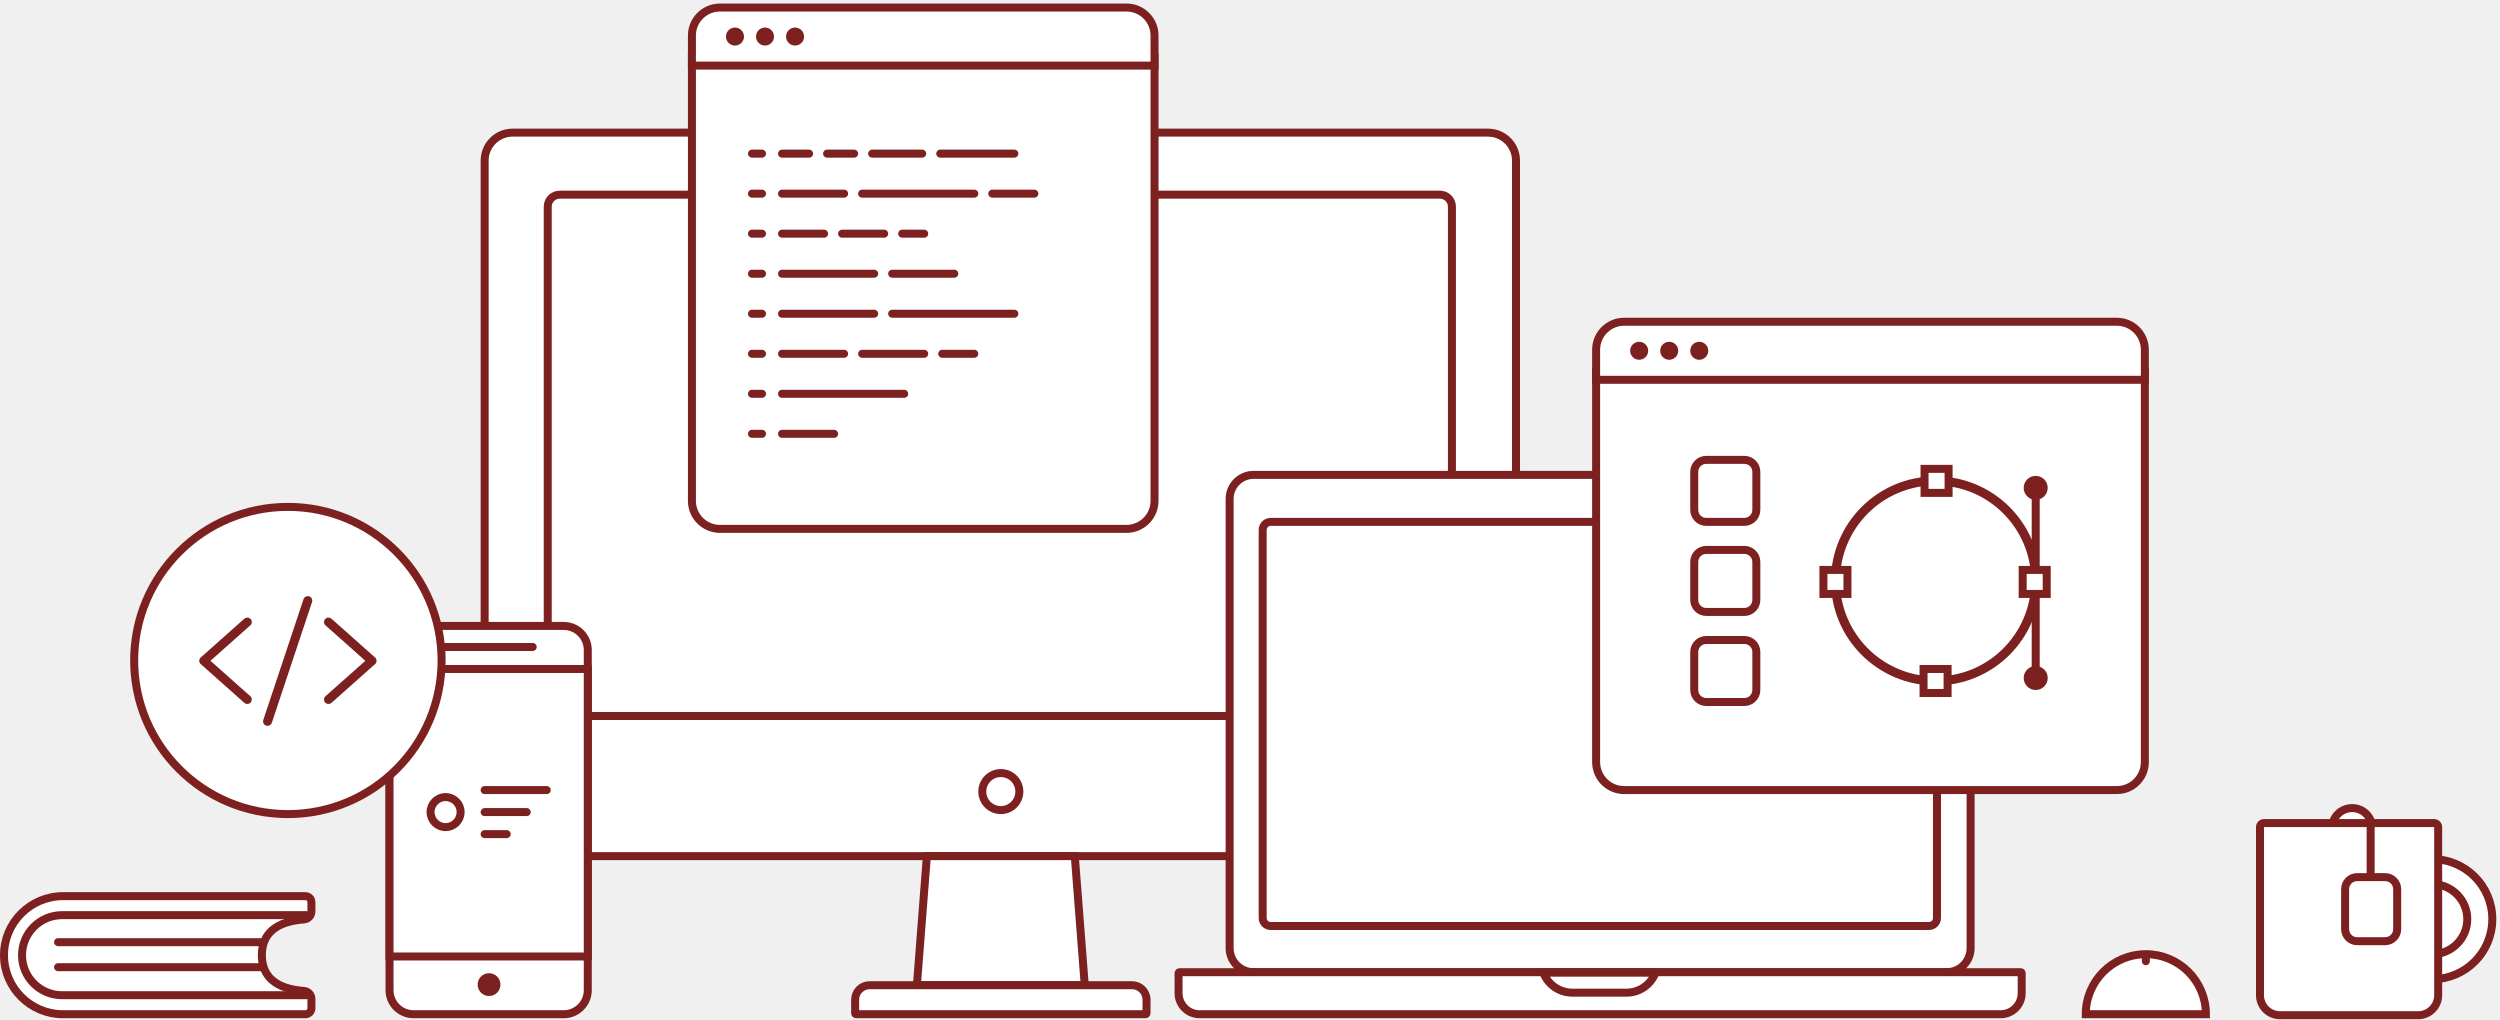
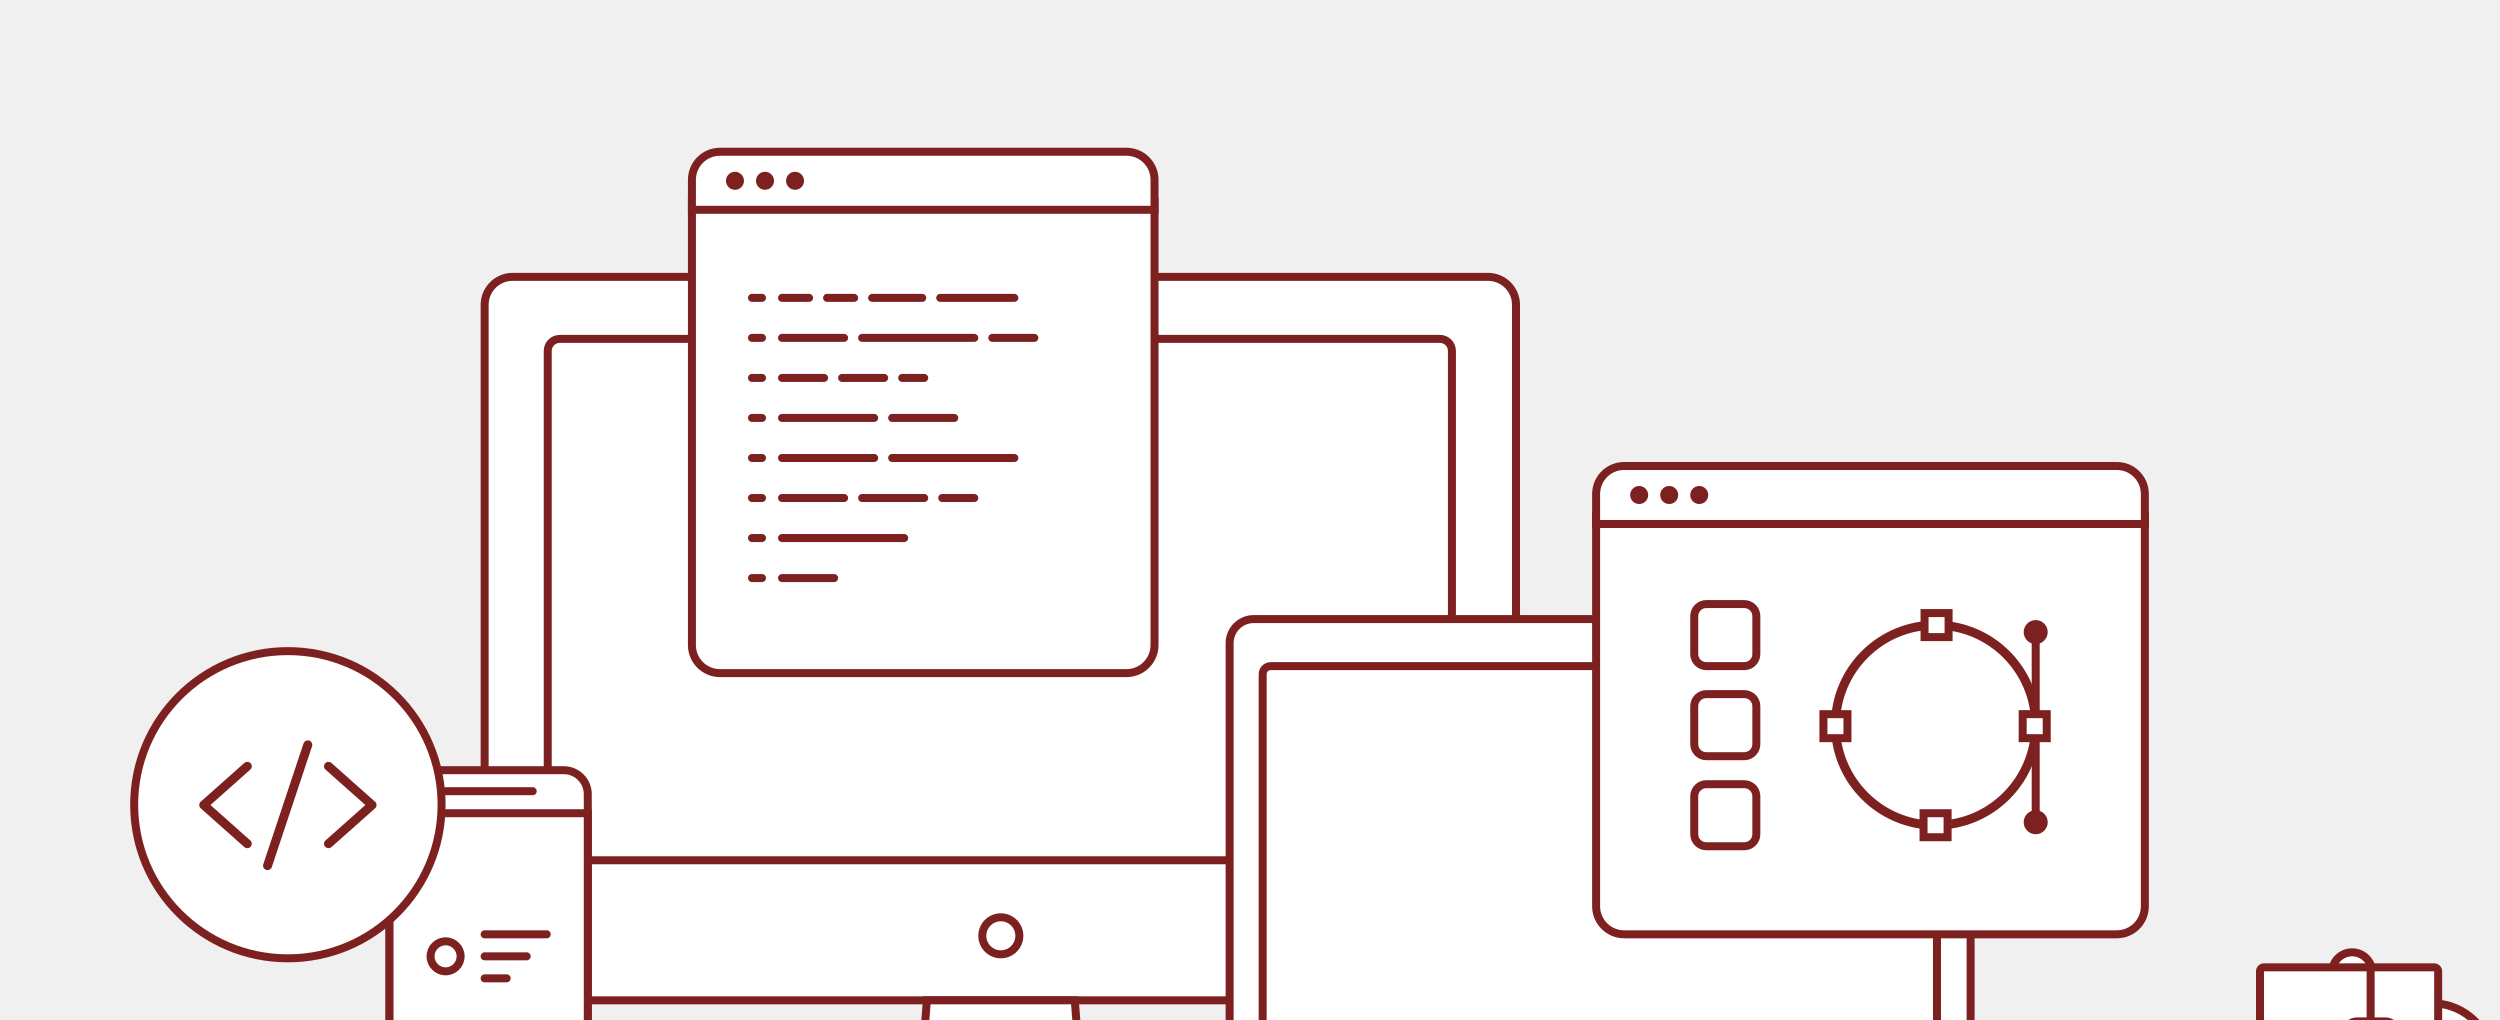
- <svg xmlns="http://www.w3.org/2000/svg" width="650px" height="265px" viewBox="0 0 650 265" version="1.1">
+ <svg xmlns="http://www.w3.org/2000/svg" width="650px" height="265px" viewBox="0 0 650 190" version="1.1">
  <g id="Website" stroke="none" stroke-width="1" fill="none" fill-rule="evenodd">
    <g id="Group-32" transform="translate(0, 3)">
      <path d="M126.008,38.765 C126.008,34.738 129.264,31.482 133.298,31.482 L386.872,31.482 C390.899,31.482 394.162,34.74 394.162,38.765 L394.162,212.307 C394.162,216.334 390.906,219.591 386.872,219.591 L133.298,219.591 C129.271,219.591 126.008,216.332 126.008,212.307 L126.008,38.765 Z" id="Case" stroke="#7D2020" stroke-width="2.081" fill="#FFFFFF" />
      <path d="M142.41,50.737 C142.41,49.012 143.813,47.613 145.536,47.613 L374.374,47.613 C376.103,47.613 377.5,49.004 377.5,50.737 L377.5,180.042 C377.5,181.766 376.097,183.166 374.374,183.166 L145.536,183.166 C143.807,183.166 142.41,181.774 142.41,180.042 L142.41,50.737 Z" id="Case" stroke="#7D2020" stroke-width="2.081" fill="#FFFFFF" />
      <path d="M240.99,219.591 L279.441,219.591 L282.037,253.154 L238.394,253.154 L240.99,219.591 Z" id="Case" stroke="#7D2020" stroke-width="2.081" fill="#FFFFFF" />
      <path d="M222.334,253.411 L222.334,256.927 C222.334,259.007 224.024,260.699 226.104,260.699 L294.326,260.699 C296.402,260.699 298.096,259.007 298.096,256.927 L298.096,253.411 C298.096,253.266 297.984,253.154 297.835,253.154 L222.596,253.154 C222.45,253.154 222.334,253.269 222.334,253.411 Z" id="Keyboard" stroke="#7D2020" stroke-width="2.081" fill="#FFFFFF" transform="translate(260.2153, 256.9265) scale(1, -1) translate(-260.2153, -256.9265) " />
      <ellipse id="Oval-6" stroke="#7D2020" stroke-width="2.081" cx="260.215" cy="202.809" rx="4.816" ry="4.813" />
      <rect id="Case" stroke="#7D2020" stroke-width="2.081" fill="#FFFFFF" x="101.275" y="159.75" width="51.547" height="100.949" rx="6.244" />
      <path d="M101.275,170.937 L152.822,170.937 L152.822,245.687 L101.275,245.687 L101.275,170.937 Z" id="Case" stroke="#7D2020" stroke-width="2.081" fill="#FFFFFF" />
      <rect id="Rectangle-11" fill="#7D2020" x="114.812" y="164.173" width="24.733" height="2.081" rx="1.041" />
      <rect id="Rectangle-11" fill="#7D2020" x="124.185" y="250.032" width="5.936" height="5.932" rx="2.966" />
      <ellipse id="Oval-6" stroke="#7D2020" stroke-width="2.081" fill="#FFFFFF" cx="115.854" cy="208.143" rx="3.905" ry="3.903" />
      <rect id="Rectangle-11" fill="#7D2020" x="124.966" y="201.378" width="18.224" height="2.081" rx="1.041" />
      <rect id="Rectangle-11" fill="#7D2020" x="124.966" y="207.102" width="13.017" height="2.081" rx="1.041" />
      <rect id="Rectangle-11" fill="#7D2020" x="124.966" y="212.826" width="7.81" height="2.081" rx="1.041" />
      <ellipse id="Oval-7" stroke="#7D2020" stroke-width="2.081" fill="#FFFFFF" cx="74.849" cy="168.726" rx="39.964" ry="39.937" />
      <rect id="Case" stroke="#7D2020" stroke-width="2.081" fill="#FFFFFF" x="319.705" y="120.463" width="192.654" height="129.309" rx="6.244" />
      <path d="M306.426,250.026 L306.426,255.235 C306.426,258.248 308.874,260.699 311.888,260.699 L520.176,260.699 C523.187,260.699 525.638,258.25 525.638,255.235 L525.638,250.026 C525.638,249.884 525.525,249.772 525.379,249.772 L306.685,249.772 C306.539,249.772 306.426,249.884 306.426,250.026 Z" id="Keyboard" stroke="#7D2020" stroke-width="2.081" fill="#FFFFFF" />
      <path d="M430.429,249.889 L401.27,249.888 C402.434,252.961 405.402,255.092 408.808,255.092 L422.891,255.092 C426.297,255.092 429.265,252.962 430.429,249.889 Z" id="Notch" stroke="#7D2020" stroke-width="2.081" fill="#FFFFFF" />
      <rect id="Screen" stroke="#7D2020" stroke-width="2.081" fill="#FFFFFF" x="328.295" y="132.691" width="175.32" height="105.073" rx="2.081" />
      <ellipse id="Oval-3" fill="#293347" cx="254.358" cy="49.954" rx="1.302" ry="1.301" />
      <path d="M179.899,11.968 L300.178,11.968 L300.178,127.228 C300.178,131.249 296.909,134.512 292.886,134.512 L187.191,134.512 C183.166,134.512 179.899,131.248 179.899,127.228 L179.899,11.968 Z" id="Case" stroke="#7D2020" stroke-width="2.081" fill="#FFFFFF" />
      <path d="M179.899,6.238 C179.899,2.22 183.169,-1.041 187.191,-1.041 L292.886,-1.041 C296.913,-1.041 300.178,2.216 300.178,6.238 L300.178,14.05 L179.899,14.05 L179.899,6.238 Z" id="Case" stroke="#7D2020" stroke-width="2.081" fill="#FFFFFF" />
      <ellipse id="Oval-5" fill="#7D2020" cx="191.094" cy="6.504" rx="2.343" ry="2.342" />
      <ellipse id="Oval-5" fill="#7D2020" cx="198.904" cy="6.504" rx="2.343" ry="2.342" />
      <ellipse id="Oval-5" fill="#7D2020" cx="206.714" cy="6.504" rx="2.343" ry="2.342" />
      <rect id="Rectangle-11" fill="#7D2020" x="194.478" y="87.94" width="4.686" height="2.081" rx="1.041" />
      <rect id="Rectangle-11" fill="#7D2020" x="194.478" y="35.905" width="4.686" height="2.081" rx="1.041" />
      <path d="M203.329,35.905 L210.36,35.905 C210.935,35.905 211.401,36.371 211.401,36.945 C211.401,37.52 210.935,37.986 210.36,37.986 L203.329,37.986 C202.754,37.986 202.288,37.52 202.288,36.945 C202.288,36.371 202.754,35.905 203.329,35.905 Z" id="Rectangle-11" fill="#7D2020" />
      <path d="M215.045,35.905 L222.075,35.905 C222.65,35.905 223.116,36.371 223.116,36.945 C223.116,37.52 222.65,37.986 222.075,37.986 L215.045,37.986 C214.47,37.986 214.004,37.52 214.004,36.945 C214.004,36.371 214.47,35.905 215.045,35.905 Z" id="Rectangle-11" fill="#7D2020" />
      <path d="M226.76,35.905 L239.779,35.905 C240.354,35.905 240.82,36.371 240.82,36.945 C240.82,37.52 240.354,37.986 239.779,37.986 L226.76,37.986 C226.186,37.986 225.72,37.52 225.72,36.945 C225.72,36.371 226.186,35.905 226.76,35.905 Z" id="Rectangle-11" fill="#7D2020" />
      <path d="M244.464,35.905 L263.731,35.905 C264.305,35.905 264.771,36.371 264.771,36.945 C264.771,37.52 264.305,37.986 263.731,37.986 L244.464,37.986 C243.889,37.986 243.423,37.52 243.423,36.945 C243.423,36.371 243.889,35.905 244.464,35.905 Z" id="Rectangle-11" fill="#7D2020" />
      <rect id="Rectangle-11" fill="#7D2020" x="194.478" y="46.312" width="4.686" height="2.081" rx="1.041" />
      <rect id="Rectangle-11" fill="#7D2020" x="194.478" y="56.719" width="4.686" height="2.081" rx="1.041" />
      <rect id="Rectangle-11" fill="#7D2020" x="194.478" y="67.126" width="4.686" height="2.081" rx="1.041" />
      <rect id="Rectangle-11" fill="#7D2020" x="194.478" y="77.533" width="4.686" height="2.081" rx="1.041" />
      <rect id="Rectangle-11" fill="#7D2020" x="194.478" y="98.348" width="4.686" height="2.081" rx="1.041" />
      <rect id="Rectangle-11" fill="#7D2020" x="194.478" y="108.755" width="4.686" height="2.081" rx="1.041" />
      <rect id="Rectangle-11" fill="#7D2020" x="202.288" y="46.312" width="18.224" height="2.081" rx="1.041" />
      <rect id="Rectangle-11" fill="#7D2020" x="223.116" y="46.312" width="31.241" height="2.081" rx="1.041" />
      <rect id="Rectangle-11" fill="#7D2020" x="256.961" y="46.312" width="13.017" height="2.081" rx="1.041" />
      <rect id="Rectangle-11" fill="#7D2020" x="202.288" y="56.719" width="13.017" height="2.081" rx="1.041" />
      <rect id="Rectangle-11" fill="#7D2020" x="217.909" y="56.719" width="13.017" height="2.081" rx="1.041" />
      <rect id="Rectangle-11" fill="#7D2020" x="233.53" y="56.719" width="7.81" height="2.081" rx="1.041" />
      <rect id="Rectangle-11" fill="#7D2020" x="202.288" y="67.126" width="26.035" height="2.081" rx="1.041" />
      <rect id="Rectangle-11" fill="#7D2020" x="230.926" y="67.126" width="18.224" height="2.081" rx="1.041" />
      <rect id="Rectangle-11" fill="#7D2020" x="202.288" y="77.533" width="26.035" height="2.081" rx="1.041" />
      <rect id="Rectangle-11" fill="#7D2020" x="230.926" y="77.533" width="33.845" height="2.081" rx="1.041" />
      <rect id="Rectangle-11" fill="#7D2020" x="202.288" y="87.94" width="18.224" height="2.081" rx="1.041" />
      <rect id="Rectangle-11" fill="#7D2020" x="223.116" y="87.94" width="18.224" height="2.081" rx="1.041" />
      <rect id="Rectangle-11" fill="#7D2020" x="243.944" y="87.94" width="10.414" height="2.081" rx="1.041" />
      <rect id="Rectangle-11" fill="#7D2020" x="202.288" y="98.348" width="33.845" height="2.081" rx="1.041" />
      <rect id="Rectangle-11" fill="#7D2020" x="202.288" y="108.755" width="15.621" height="2.081" rx="1.041" />
      <path d="M414.991,93.664 L557.659,93.664 L557.659,195.143 C557.659,199.163 554.4,202.419 550.374,202.419 L422.277,202.419 C418.256,202.419 414.991,199.157 414.991,195.143 L414.991,93.664 Z" id="Case" stroke="#7D2020" stroke-width="2.081" fill="#FFFFFF" />
      <path d="M414.991,87.934 C414.991,83.913 418.251,80.655 422.277,80.655 L550.374,80.655 C554.398,80.655 557.659,83.912 557.659,87.934 L557.659,95.746 L414.991,95.746 L414.991,87.934 Z" id="Case" stroke="#7D2020" stroke-width="2.081" fill="#FFFFFF" />
      <ellipse id="Oval-5" fill="#7D2020" cx="426.186" cy="88.201" rx="2.343" ry="2.342" />
      <ellipse id="Oval-5" fill="#7D2020" cx="433.996" cy="88.201" rx="2.343" ry="2.342" />
      <ellipse id="Oval-5" fill="#7D2020" cx="441.806" cy="88.201" rx="2.343" ry="2.342" />
      <ellipse id="Oval-6" stroke="#7D2020" stroke-width="2.342" fill="#FFFFFF" cx="503.248" cy="148.042" rx="26.035" ry="26.018" />
      <path d="M500.383,118.902 L500.383,125.146 L506.633,125.146 L506.633,118.902 L500.383,118.902 Z" id="Rectangle-12" stroke="#7D2020" stroke-width="2.081" fill="#FFFFFF" />
      <path d="M500.123,170.937 L500.123,177.182 L506.373,177.182 L506.373,170.937 L500.123,170.937 Z" id="Rectangle-12" stroke="#7D2020" stroke-width="2.081" fill="#FFFFFF" />
      <path d="M474.089,145.18 L474.089,151.424 L480.338,151.424 L480.338,145.18 L474.089,145.18 Z" id="Rectangle-12" stroke="#7D2020" stroke-width="2.081" fill="#FFFFFF" />
      <path d="M525.897,145.18 L525.897,151.424 L532.147,151.424 L532.147,145.18 L525.897,145.18 Z" id="Rectangle-12" stroke="#7D2020" stroke-width="2.081" fill="#FFFFFF" />
      <line x1="529.282" y1="124.626" x2="529.282" y2="144.139" id="Line" stroke="#7D2020" stroke-width="2.081" stroke-linecap="square" />
      <line x1="529.282" y1="151.944" x2="529.282" y2="171.458" id="Line" stroke="#7D2020" stroke-width="2.081" stroke-linecap="square" />
      <ellipse id="Oval-5" fill="#7D2020" cx="529.282" cy="123.845" rx="3.124" ry="3.122" />
      <ellipse id="Oval-5" fill="#7D2020" cx="529.282" cy="173.279" rx="3.124" ry="3.122" />
      <g id="Group-60" transform="translate(439.4632, 115.5194)" fill="#FFFFFF" stroke="#7D2020" stroke-width="2.081">
        <rect id="Rectangle-15" x="1.041" y="1.041" width="16.143" height="16.131" rx="3.122" />
        <rect id="Rectangle-15" x="1.041" y="24.457" width="16.143" height="16.131" rx="3.122" />
        <rect id="Rectangle-15" x="1.041" y="47.873" width="16.143" height="16.131" rx="3.122" />
      </g>
      <ellipse id="Oval-8" stroke="#7D2020" stroke-width="2.081" fill="#FFFFFF" cx="632.379" cy="235.982" rx="15.621" ry="15.611" />
      <ellipse id="Oval-8" stroke="#7D2020" stroke-width="2.081" fill="#FFFFFF" cx="632.379" cy="235.982" rx="9.112" ry="9.106" />
      <ellipse id="Oval-8" stroke="#7D2020" stroke-width="2.081" fill="#FFFFFF" cx="611.552" cy="212.306" rx="5.207" ry="5.204" />
      <path d="M588.64,211.005 C588.065,211.005 587.599,211.471 587.599,212.046 L587.599,255.756 C587.599,258.63 589.929,260.959 592.803,260.959 L628.72,260.959 C631.594,260.959 633.924,258.63 633.924,255.756 L633.924,212.046 C633.924,211.471 633.458,211.005 632.883,211.005 L588.64,211.005 Z" id="Rectangle-16" stroke="#7D2020" stroke-width="2.081" fill="#FFFFFF" />
      <rect id="Rectangle-16" stroke="#7D2020" stroke-width="2.081" fill="#FFFFFF" x="609.729" y="225.055" width="13.539" height="16.651" rx="3.122" />
      <line x1="616.368" y1="211.395" x2="616.368" y2="223.233" id="Line-2" stroke="#7D2020" stroke-width="2.081" stroke-linecap="square" />
      <path d="M557.92,260.699 C566.548,260.699 573.541,260.699 573.541,260.699 C573.541,252.078 566.548,245.088 557.92,245.088 C549.293,245.088 542.3,252.078 542.3,260.699 C542.3,260.699 549.293,260.699 557.92,260.699 Z" id="Oval-8" stroke="#7D2020" stroke-width="2.081" fill="#FFFFFF" />
      <rect id="Rectangle-11" fill="#7D2020" x="556.879" y="244.568" width="2.083" height="3.382" rx="1.041" />
      <path d="M16.391,229.998 C7.913,229.998 1.041,236.871 1.041,245.349 C1.041,253.827 7.913,260.699 16.391,260.699 L79.407,260.699 C80.269,260.699 80.968,260 80.968,259.138 L80.968,256.722 C80.968,255.63 80.124,254.723 79.034,254.646 C71.88,254.138 68.081,250.995 68.081,245.349 C68.081,239.702 71.88,236.559 79.034,236.051 C80.124,235.974 80.968,235.067 80.968,233.975 L80.968,231.559 C80.968,230.697 80.269,229.998 79.407,229.998 L16.391,229.998 Z" id="Rectangle-17" stroke="#7D2020" stroke-width="2.081" fill="#FFFFFF" />
      <path d="M80.186,255.3 C80.186,255.552 79.982,255.756 79.73,255.756 L79.73,255.756 L72.353,255.756 L16.141,255.756 C10.39,255.756 5.728,251.096 5.728,245.349 C5.728,239.601 10.39,234.941 16.141,234.941 L72.353,234.941 L79.73,234.941 L79.73,234.941 C79.982,234.941 80.186,235.146 80.186,235.397" id="Rectangle-19" stroke="#7D2020" stroke-width="2.081" />
      <rect id="Rectangle-18" fill="#7D2020" x="14.059" y="240.926" width="54.673" height="2.081" rx="1.041" />
      <rect id="Rectangle-18" fill="#7D2020" x="14.059" y="247.43" width="54.673" height="2.081" rx="1.041" />
      <path d="M65.127,178.055 C63.849,176.92 62.571,175.785 61.294,174.65 C59.257,172.843 57.227,171.03 55.191,169.223 C54.724,168.812 54.258,168.395 53.797,167.983 C53.797,168.528 53.797,169.078 53.797,169.622 C55.074,168.487 56.352,167.352 57.63,166.217 C59.666,164.41 61.696,162.597 63.732,160.79 C64.199,160.379 64.666,159.962 65.127,159.551 C65.582,159.145 65.576,158.317 65.127,157.912 C64.642,157.466 63.966,157.477 63.475,157.912 C62.198,159.047 60.92,160.182 59.642,161.317 C57.606,163.124 55.576,164.937 53.54,166.744 C53.073,167.155 52.607,167.572 52.146,167.983 C51.696,168.383 51.696,169.223 52.146,169.622 C53.423,170.758 54.701,171.893 55.979,173.028 C58.015,174.835 60.045,176.648 62.081,178.455 C62.548,178.866 63.015,179.283 63.475,179.694 C63.931,180.1 64.683,180.175 65.127,179.694 C65.535,179.254 65.611,178.489 65.127,178.055 L65.127,178.055 Z" id="Shape" fill="#7D2020" fill-rule="nonzero" />
      <path d="M84.583,159.554 C85.86,160.689 87.138,161.824 88.416,162.959 C90.452,164.766 92.482,166.579 94.518,168.386 C94.985,168.797 95.452,169.214 95.912,169.625 C95.912,169.081 95.912,168.531 95.912,167.986 C94.635,169.121 93.357,170.256 92.079,171.392 C90.043,173.199 88.013,175.011 85.977,176.818 C85.51,177.23 85.043,177.647 84.583,178.058 C84.128,178.463 84.133,179.291 84.583,179.697 C85.067,180.143 85.744,180.131 86.234,179.697 C87.511,178.562 88.789,177.427 90.067,176.291 C92.103,174.484 94.133,172.672 96.169,170.865 C96.636,170.453 97.103,170.036 97.563,169.625 C98.013,169.226 98.013,168.386 97.563,167.986 C96.286,166.851 95.008,165.716 93.73,164.581 C91.694,162.774 89.664,160.961 87.628,159.154 C87.161,158.743 86.695,158.326 86.234,157.914 C85.779,157.509 85.026,157.434 84.583,157.914 C84.174,158.355 84.098,159.119 84.583,159.554 L84.583,159.554 Z" id="Shape" fill="#7D2020" fill-rule="nonzero" />
      <path d="M70.694,184.876 C71.044,183.833 71.388,182.791 71.738,181.742 C72.572,179.235 73.407,176.733 74.241,174.225 C75.244,171.202 76.248,168.184 77.257,165.161 C78.126,162.549 78.996,159.937 79.865,157.325 C80.279,156.056 80.746,154.794 81.131,153.508 C81.137,153.491 81.143,153.473 81.148,153.456 C81.341,152.883 80.927,152.164 80.332,152.031 C79.69,151.886 79.101,152.222 78.896,152.842 C78.546,153.885 78.202,154.927 77.852,155.975 C77.018,158.483 76.184,160.985 75.349,163.493 C74.346,166.516 73.342,169.534 72.333,172.557 C71.464,175.169 70.595,177.781 69.725,180.393 C69.311,181.656 68.844,182.918 68.459,184.204 C68.453,184.221 68.448,184.239 68.442,184.256 C68.249,184.829 68.663,185.548 69.259,185.681 C69.9,185.826 70.49,185.49 70.694,184.876 L70.694,184.876 Z" id="Shape" fill="#7D2020" fill-rule="nonzero" />
    </g>
  </g>
</svg>
